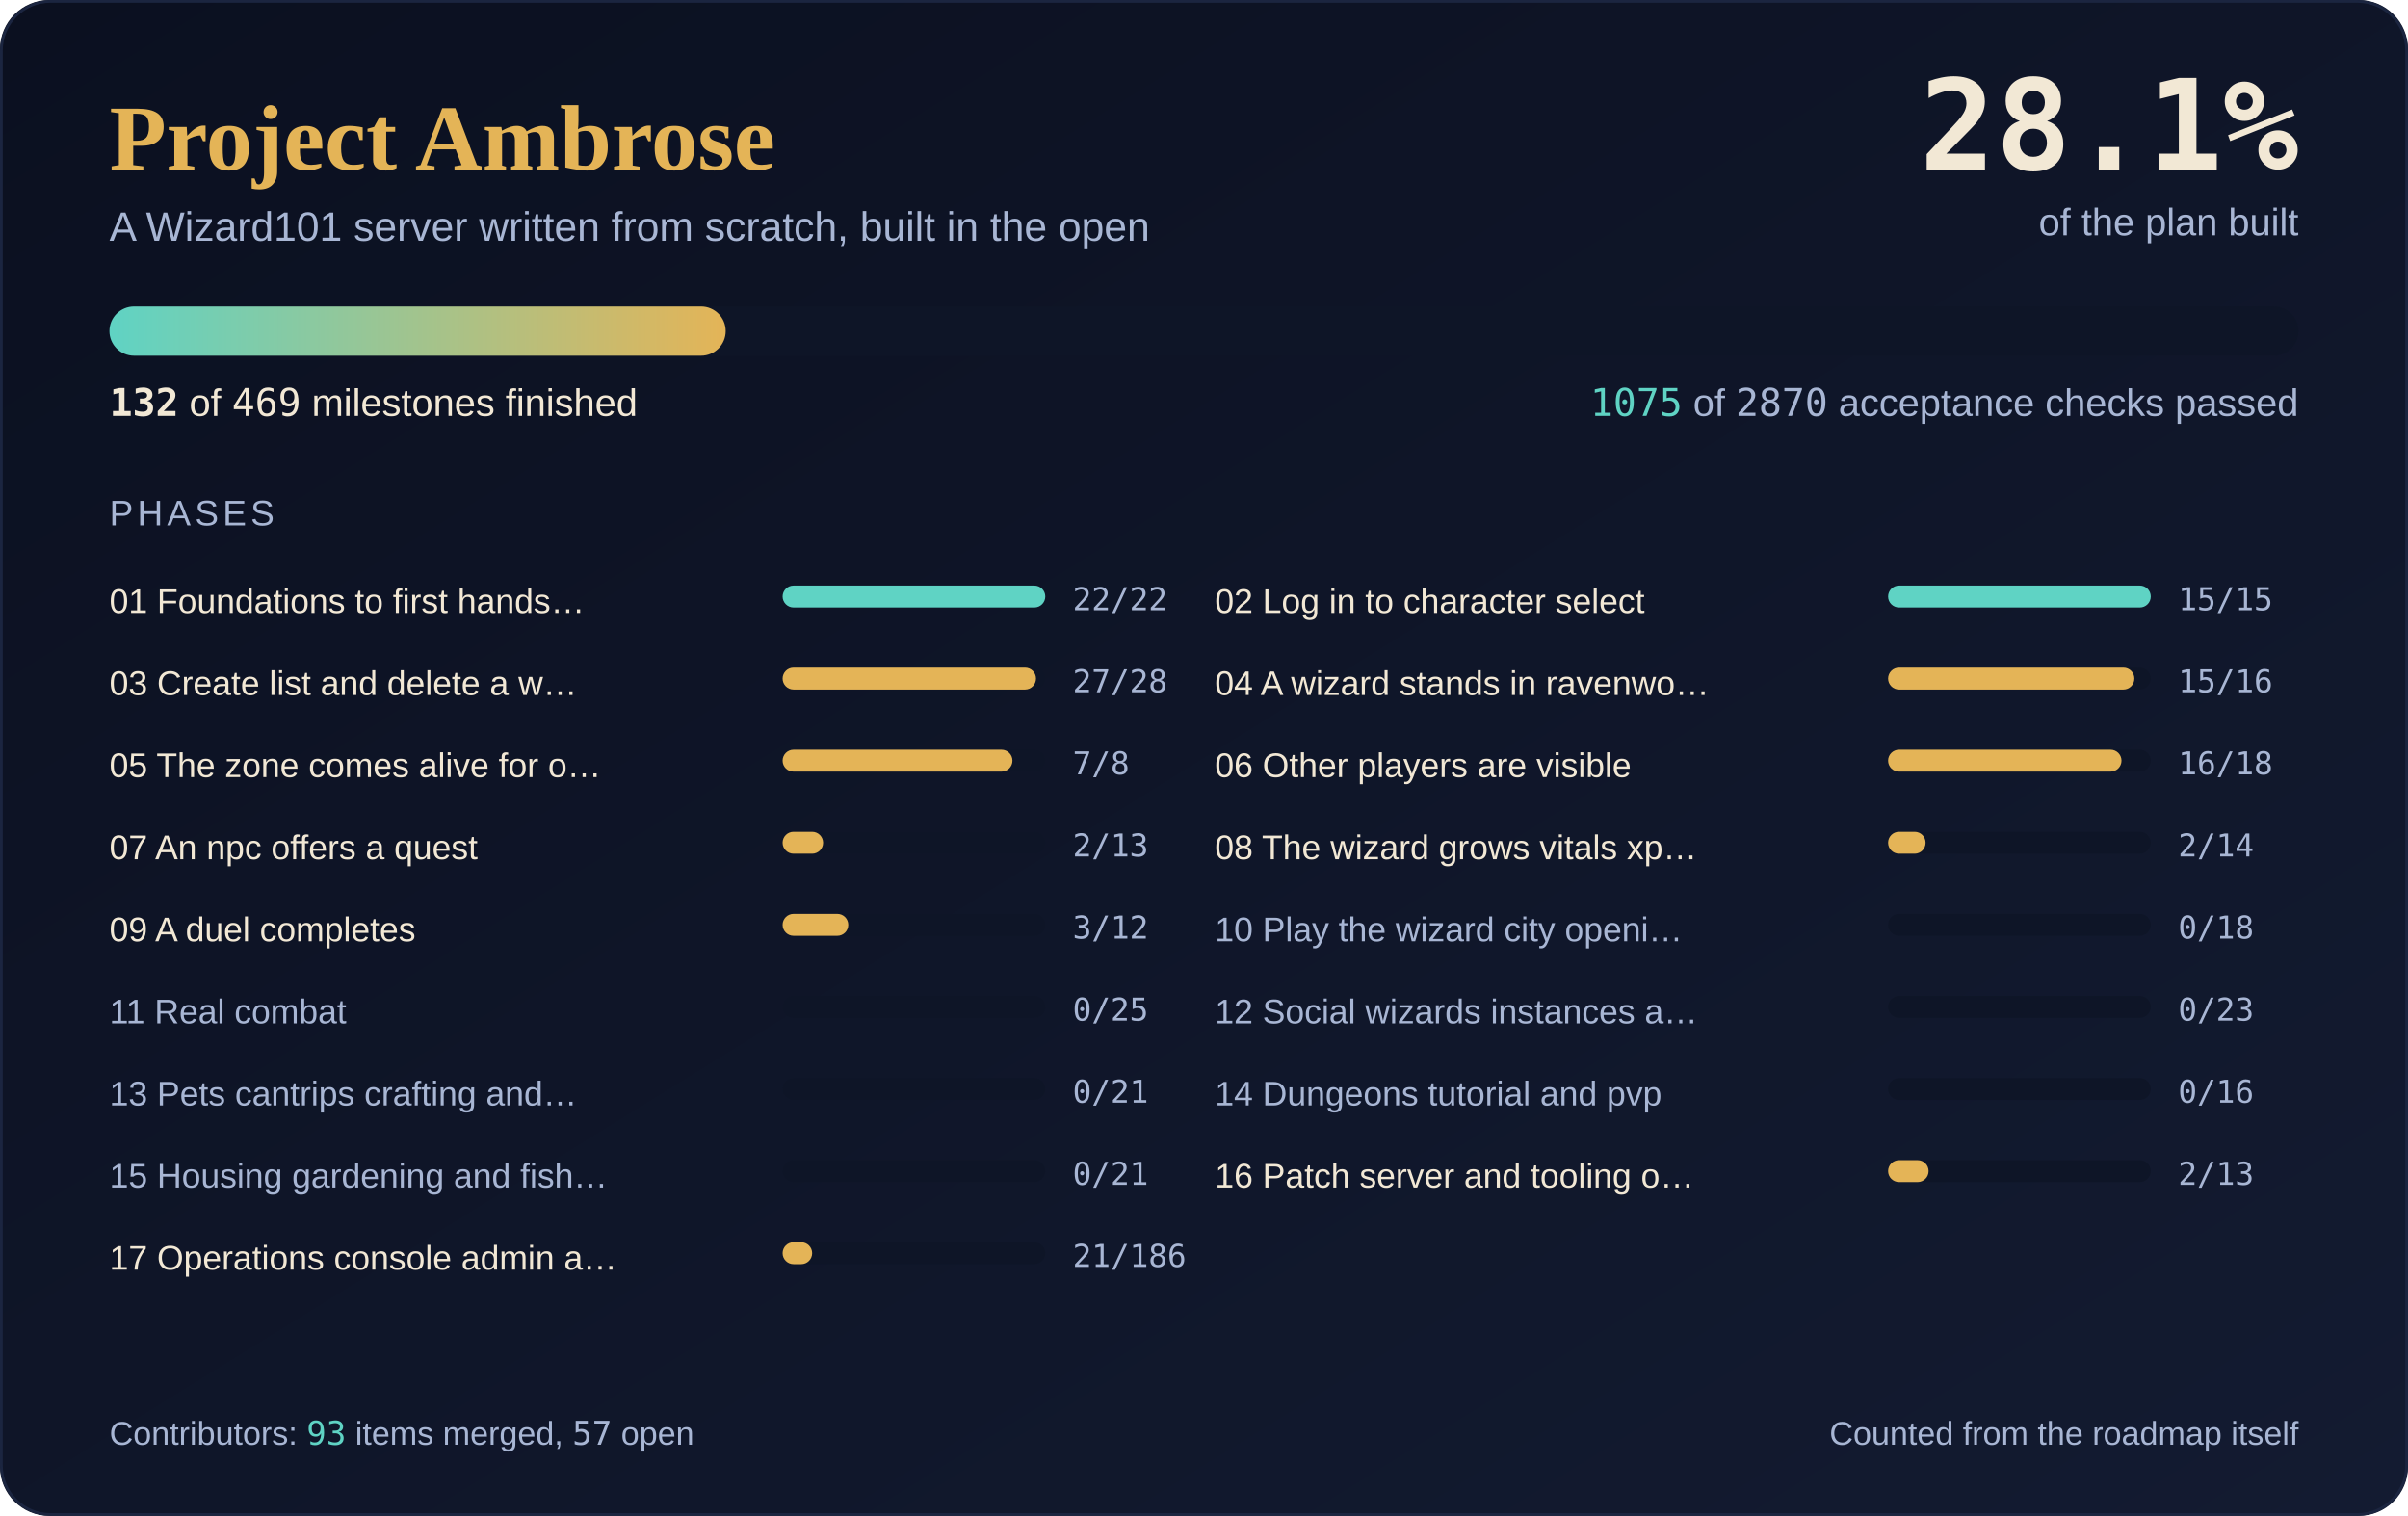
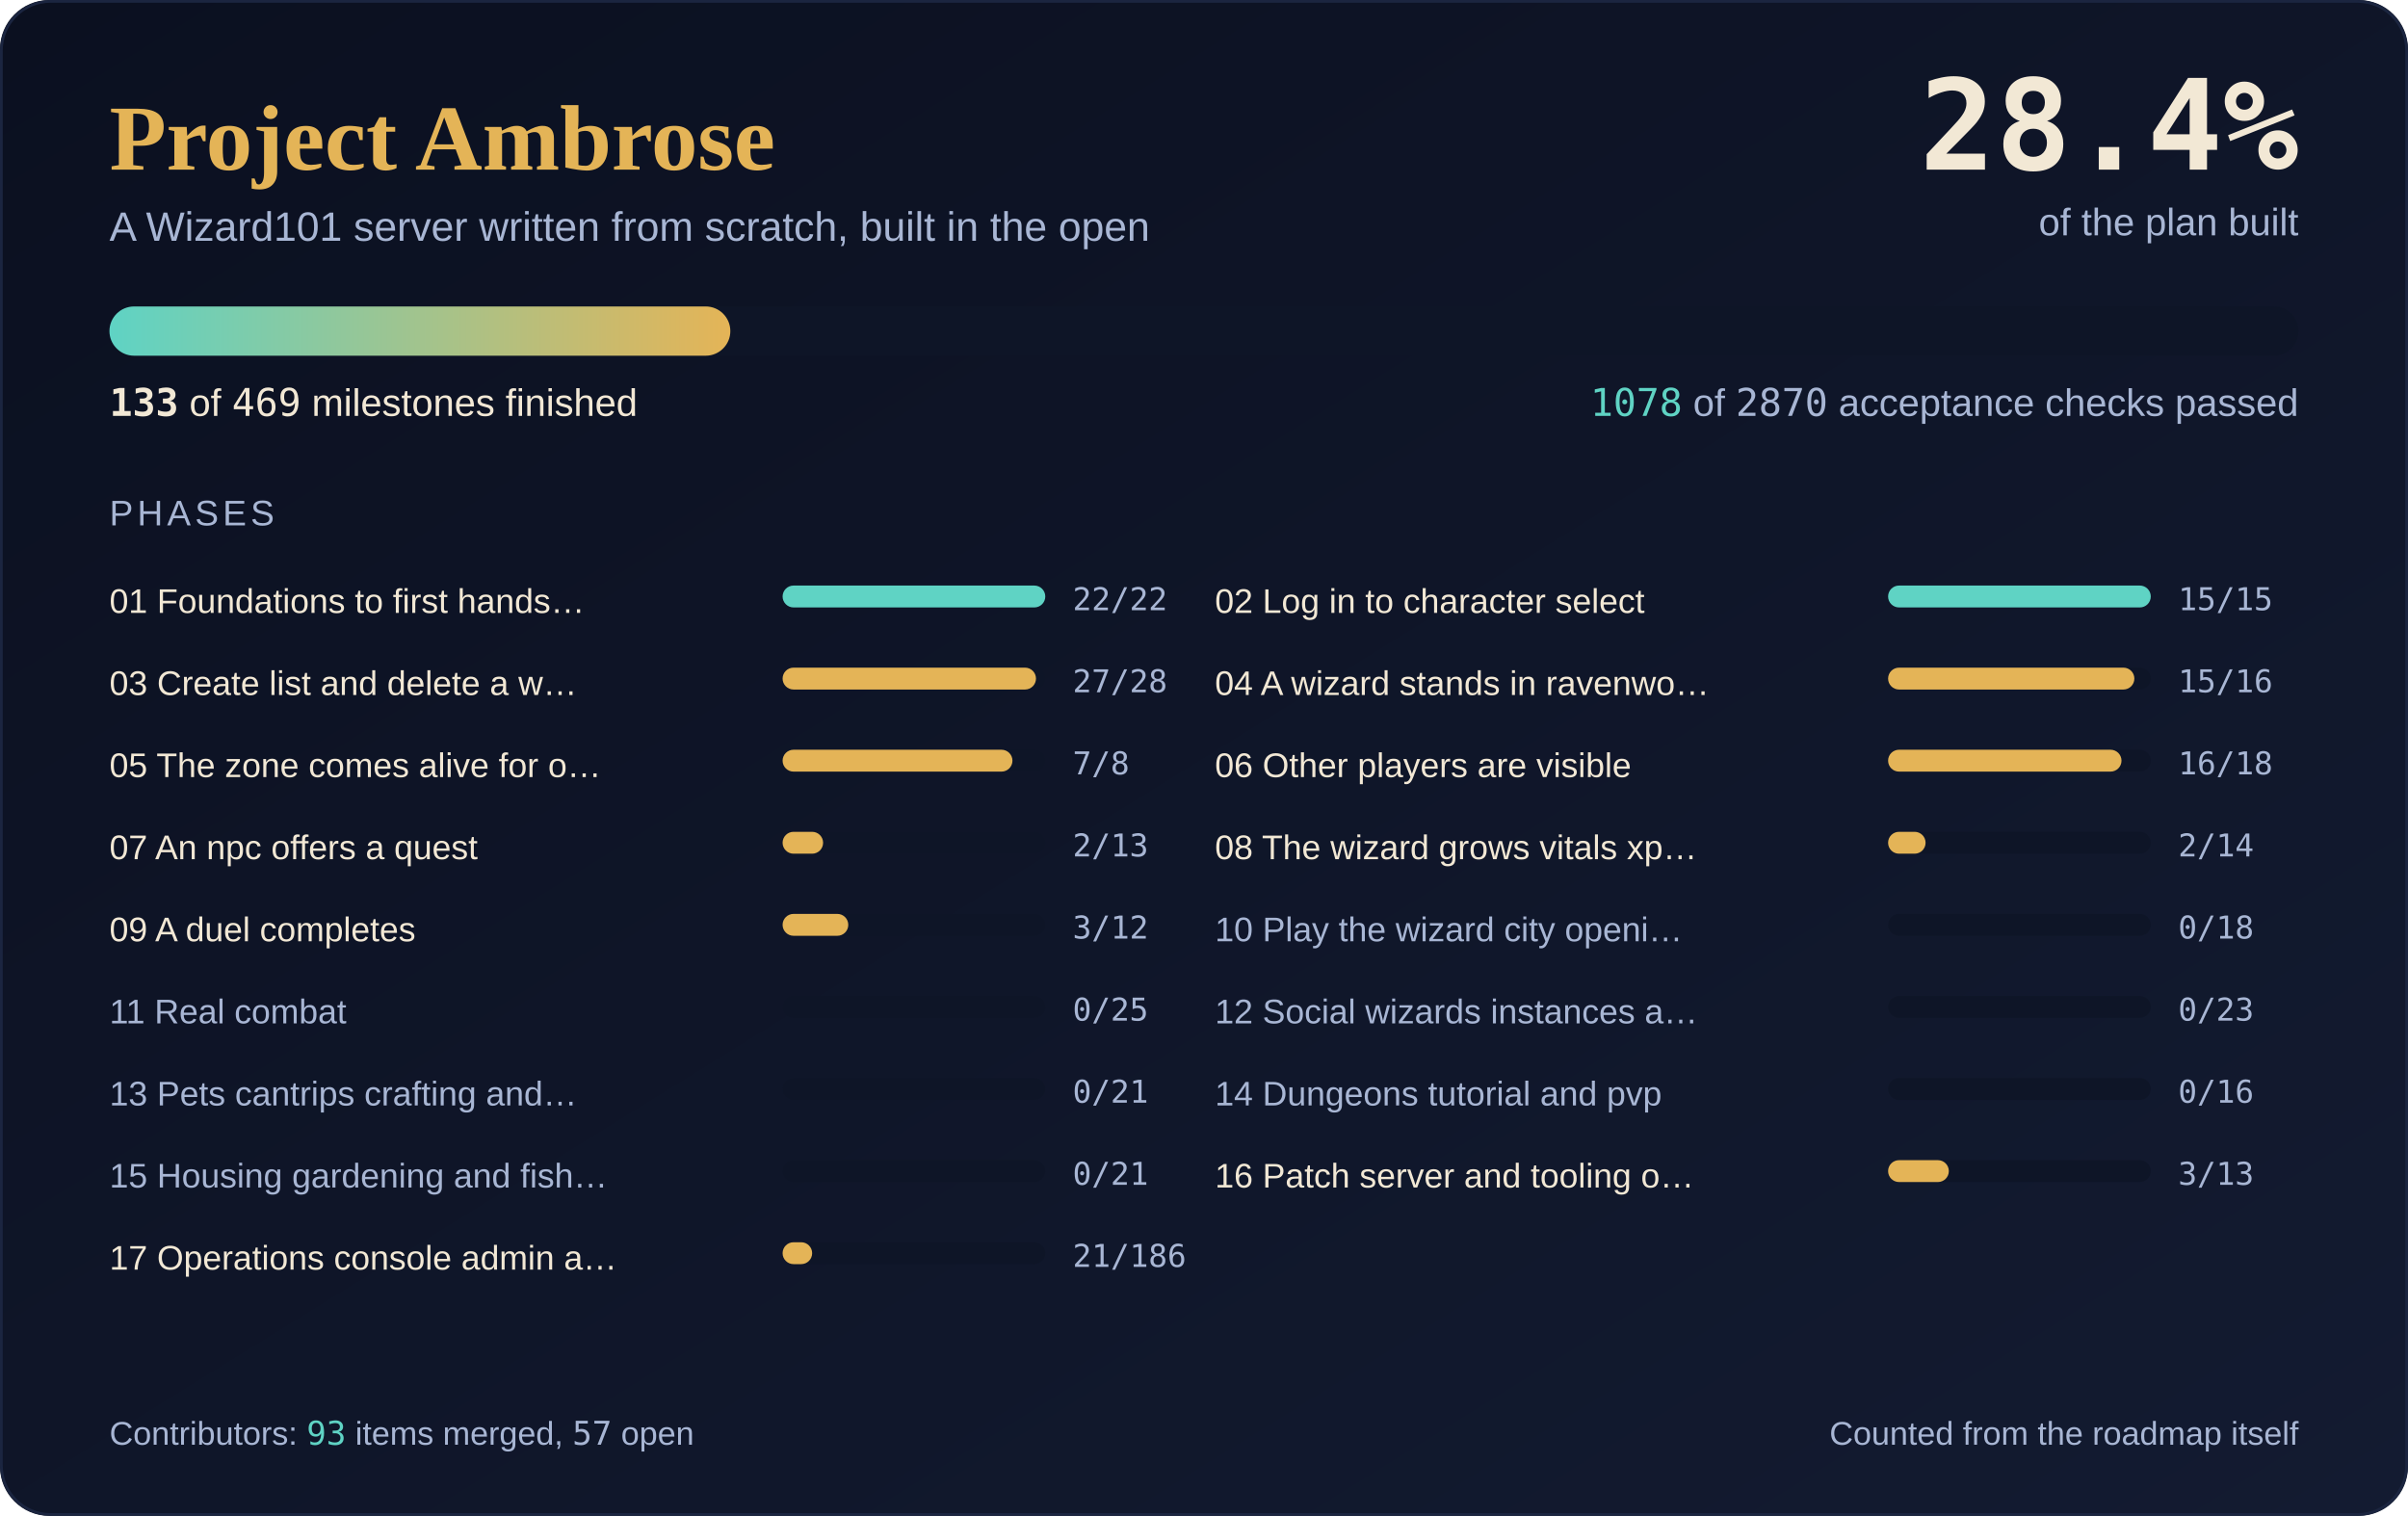
- <svg xmlns="http://www.w3.org/2000/svg" width="880" height="554" viewBox="0 0 880 554" role="img" aria-label="Project Ambrose progress: 132 of 469 milestones complete, 28.1 percent">
+ <svg xmlns="http://www.w3.org/2000/svg" width="880" height="554" viewBox="0 0 880 554" role="img" aria-label="Project Ambrose progress: 133 of 469 milestones complete, 28.4 percent">
  <defs>
    <linearGradient id="sky" x1="0" y1="0" x2="1" y2="1">
      <stop offset="0" stop-color="#0B1020" />
      <stop offset="1" stop-color="#131B31" />
    </linearGradient>
    <linearGradient id="fill" x1="0" y1="0" x2="1" y2="0">
      <stop offset="0" stop-color="#5FD3C4" />
      <stop offset="1" stop-color="#E4B457" />
    </linearGradient>
  </defs>
  <rect width="880" height="554" rx="18" fill="url(#sky)" />
  <rect x="0.5" y="0.5" width="879" height="553" rx="18" fill="none" stroke="#1B2540" />
  <text x="40" y="62" font-family="'Cormorant Garamond', Georgia, 'Times New Roman', serif" font-size="34" font-weight="600" fill="#E4B457">Project Ambrose</text>
  <text x="40" y="88" font-family="Karla, 'Segoe UI', 'Helvetica Neue', Arial, sans-serif" font-size="15" fill="#A8B6D4">A Wizard101 server written from scratch, built in the open</text>
-   <text x="840" y="62" text-anchor="end" font-family="'JetBrains Mono', Consolas, 'DejaVu Sans Mono', monospace" font-size="46" font-weight="700" fill="#F2E8D5">28.1%</text>
+   <text x="840" y="62" text-anchor="end" font-family="'JetBrains Mono', Consolas, 'DejaVu Sans Mono', monospace" font-size="46" font-weight="700" fill="#F2E8D5">28.4%</text>
  <text x="840" y="86" text-anchor="end" font-family="Karla, 'Segoe UI', 'Helvetica Neue', Arial, sans-serif" font-size="14" fill="#A8B6D4">of the plan built</text>
  <rect x="40" y="112" width="800" height="18" rx="9.0" fill="#0E1527" />
-   <rect x="40" y="112" width="225.2" height="18" rx="9.0" fill="url(#fill)" />
+   <rect x="40" y="112" width="226.9" height="18" rx="9.0" fill="url(#fill)" />
  <text x="40" y="152" font-family="Karla, 'Segoe UI', 'Helvetica Neue', Arial, sans-serif" font-size="14" fill="#F2E8D5">
-     <tspan font-family="'JetBrains Mono', Consolas, 'DejaVu Sans Mono', monospace" font-weight="700">132</tspan> of <tspan font-family="'JetBrains Mono', Consolas, 'DejaVu Sans Mono', monospace">469</tspan> milestones finished</text>
+     <tspan font-family="'JetBrains Mono', Consolas, 'DejaVu Sans Mono', monospace" font-weight="700">133</tspan> of <tspan font-family="'JetBrains Mono', Consolas, 'DejaVu Sans Mono', monospace">469</tspan> milestones finished</text>
  <text x="840" y="152" text-anchor="end" font-family="Karla, 'Segoe UI', 'Helvetica Neue', Arial, sans-serif" font-size="14" fill="#A8B6D4">
-     <tspan font-family="'JetBrains Mono', Consolas, 'DejaVu Sans Mono', monospace" fill="#5FD3C4">1075</tspan> of <tspan font-family="'JetBrains Mono', Consolas, 'DejaVu Sans Mono', monospace">2870</tspan> acceptance checks passed</text>
+     <tspan font-family="'JetBrains Mono', Consolas, 'DejaVu Sans Mono', monospace" fill="#5FD3C4">1078</tspan> of <tspan font-family="'JetBrains Mono', Consolas, 'DejaVu Sans Mono', monospace">2870</tspan> acceptance checks passed</text>
  <text x="40" y="192" font-family="Karla, 'Segoe UI', 'Helvetica Neue', Arial, sans-serif" font-size="13" fill="#A8B6D4" letter-spacing="1.5">PHASES</text>
  <text x="40" y="224" font-family="Karla, 'Segoe UI', 'Helvetica Neue', Arial, sans-serif" font-size="12.5" fill="#F2E8D5">01 Foundations to first hands…</text>
  <rect x="286" y="214" width="96" height="8" rx="4.0" fill="#0E1527" />
  <rect x="286" y="214" width="96.0" height="8" rx="4.0" fill="#5FD3C4" />
  <text x="392" y="223" font-family="'JetBrains Mono', Consolas, 'DejaVu Sans Mono', monospace" font-size="11.5" fill="#A8B6D4">22/22</text>
  <text x="444" y="224" font-family="Karla, 'Segoe UI', 'Helvetica Neue', Arial, sans-serif" font-size="12.5" fill="#F2E8D5">02 Log in to character select</text>
  <rect x="690" y="214" width="96" height="8" rx="4.0" fill="#0E1527" />
  <rect x="690" y="214" width="96.0" height="8" rx="4.0" fill="#5FD3C4" />
  <text x="796" y="223" font-family="'JetBrains Mono', Consolas, 'DejaVu Sans Mono', monospace" font-size="11.5" fill="#A8B6D4">15/15</text>
  <text x="40" y="254" font-family="Karla, 'Segoe UI', 'Helvetica Neue', Arial, sans-serif" font-size="12.5" fill="#F2E8D5">03 Create list and delete a w…</text>
  <rect x="286" y="244" width="96" height="8" rx="4.0" fill="#0E1527" />
  <rect x="286" y="244" width="92.6" height="8" rx="4.0" fill="#E4B457" />
  <text x="392" y="253" font-family="'JetBrains Mono', Consolas, 'DejaVu Sans Mono', monospace" font-size="11.5" fill="#A8B6D4">27/28</text>
  <text x="444" y="254" font-family="Karla, 'Segoe UI', 'Helvetica Neue', Arial, sans-serif" font-size="12.5" fill="#F2E8D5">04 A wizard stands in ravenwo…</text>
  <rect x="690" y="244" width="96" height="8" rx="4.0" fill="#0E1527" />
  <rect x="690" y="244" width="90.0" height="8" rx="4.0" fill="#E4B457" />
  <text x="796" y="253" font-family="'JetBrains Mono', Consolas, 'DejaVu Sans Mono', monospace" font-size="11.5" fill="#A8B6D4">15/16</text>
  <text x="40" y="284" font-family="Karla, 'Segoe UI', 'Helvetica Neue', Arial, sans-serif" font-size="12.5" fill="#F2E8D5">05 The zone comes alive for o…</text>
  <rect x="286" y="274" width="96" height="8" rx="4.0" fill="#0E1527" />
  <rect x="286" y="274" width="84.0" height="8" rx="4.0" fill="#E4B457" />
  <text x="392" y="283" font-family="'JetBrains Mono', Consolas, 'DejaVu Sans Mono', monospace" font-size="11.5" fill="#A8B6D4">7/8</text>
  <text x="444" y="284" font-family="Karla, 'Segoe UI', 'Helvetica Neue', Arial, sans-serif" font-size="12.5" fill="#F2E8D5">06 Other players are visible</text>
  <rect x="690" y="274" width="96" height="8" rx="4.0" fill="#0E1527" />
  <rect x="690" y="274" width="85.3" height="8" rx="4.0" fill="#E4B457" />
  <text x="796" y="283" font-family="'JetBrains Mono', Consolas, 'DejaVu Sans Mono', monospace" font-size="11.5" fill="#A8B6D4">16/18</text>
  <text x="40" y="314" font-family="Karla, 'Segoe UI', 'Helvetica Neue', Arial, sans-serif" font-size="12.5" fill="#F2E8D5">07 An npc offers a quest</text>
  <rect x="286" y="304" width="96" height="8" rx="4.0" fill="#0E1527" />
  <rect x="286" y="304" width="14.8" height="8" rx="4.0" fill="#E4B457" />
  <text x="392" y="313" font-family="'JetBrains Mono', Consolas, 'DejaVu Sans Mono', monospace" font-size="11.5" fill="#A8B6D4">2/13</text>
  <text x="444" y="314" font-family="Karla, 'Segoe UI', 'Helvetica Neue', Arial, sans-serif" font-size="12.5" fill="#F2E8D5">08 The wizard grows vitals xp…</text>
  <rect x="690" y="304" width="96" height="8" rx="4.0" fill="#0E1527" />
  <rect x="690" y="304" width="13.7" height="8" rx="4.0" fill="#E4B457" />
  <text x="796" y="313" font-family="'JetBrains Mono', Consolas, 'DejaVu Sans Mono', monospace" font-size="11.5" fill="#A8B6D4">2/14</text>
  <text x="40" y="344" font-family="Karla, 'Segoe UI', 'Helvetica Neue', Arial, sans-serif" font-size="12.5" fill="#F2E8D5">09 A duel completes</text>
  <rect x="286" y="334" width="96" height="8" rx="4.0" fill="#0E1527" />
  <rect x="286" y="334" width="24.0" height="8" rx="4.0" fill="#E4B457" />
  <text x="392" y="343" font-family="'JetBrains Mono', Consolas, 'DejaVu Sans Mono', monospace" font-size="11.5" fill="#A8B6D4">3/12</text>
  <text x="444" y="344" font-family="Karla, 'Segoe UI', 'Helvetica Neue', Arial, sans-serif" font-size="12.5" fill="#A8B6D4">10 Play the wizard city openi…</text>
  <rect x="690" y="334" width="96" height="8" rx="4.0" fill="#0E1527" />
  <text x="796" y="343" font-family="'JetBrains Mono', Consolas, 'DejaVu Sans Mono', monospace" font-size="11.5" fill="#A8B6D4">0/18</text>
  <text x="40" y="374" font-family="Karla, 'Segoe UI', 'Helvetica Neue', Arial, sans-serif" font-size="12.5" fill="#A8B6D4">11 Real combat</text>
  <rect x="286" y="364" width="96" height="8" rx="4.0" fill="#0E1527" />
  <text x="392" y="373" font-family="'JetBrains Mono', Consolas, 'DejaVu Sans Mono', monospace" font-size="11.5" fill="#A8B6D4">0/25</text>
  <text x="444" y="374" font-family="Karla, 'Segoe UI', 'Helvetica Neue', Arial, sans-serif" font-size="12.5" fill="#A8B6D4">12 Social wizards instances a…</text>
  <rect x="690" y="364" width="96" height="8" rx="4.0" fill="#0E1527" />
  <text x="796" y="373" font-family="'JetBrains Mono', Consolas, 'DejaVu Sans Mono', monospace" font-size="11.5" fill="#A8B6D4">0/23</text>
  <text x="40" y="404" font-family="Karla, 'Segoe UI', 'Helvetica Neue', Arial, sans-serif" font-size="12.5" fill="#A8B6D4">13 Pets cantrips crafting and…</text>
  <rect x="286" y="394" width="96" height="8" rx="4.0" fill="#0E1527" />
  <text x="392" y="403" font-family="'JetBrains Mono', Consolas, 'DejaVu Sans Mono', monospace" font-size="11.5" fill="#A8B6D4">0/21</text>
  <text x="444" y="404" font-family="Karla, 'Segoe UI', 'Helvetica Neue', Arial, sans-serif" font-size="12.5" fill="#A8B6D4">14 Dungeons tutorial and pvp</text>
  <rect x="690" y="394" width="96" height="8" rx="4.0" fill="#0E1527" />
  <text x="796" y="403" font-family="'JetBrains Mono', Consolas, 'DejaVu Sans Mono', monospace" font-size="11.5" fill="#A8B6D4">0/16</text>
  <text x="40" y="434" font-family="Karla, 'Segoe UI', 'Helvetica Neue', Arial, sans-serif" font-size="12.5" fill="#A8B6D4">15 Housing gardening and fish…</text>
  <rect x="286" y="424" width="96" height="8" rx="4.0" fill="#0E1527" />
  <text x="392" y="433" font-family="'JetBrains Mono', Consolas, 'DejaVu Sans Mono', monospace" font-size="11.5" fill="#A8B6D4">0/21</text>
  <text x="444" y="434" font-family="Karla, 'Segoe UI', 'Helvetica Neue', Arial, sans-serif" font-size="12.5" fill="#F2E8D5">16 Patch server and tooling o…</text>
  <rect x="690" y="424" width="96" height="8" rx="4.0" fill="#0E1527" />
-   <rect x="690" y="424" width="14.8" height="8" rx="4.0" fill="#E4B457" />
-   <text x="796" y="433" font-family="'JetBrains Mono', Consolas, 'DejaVu Sans Mono', monospace" font-size="11.5" fill="#A8B6D4">2/13</text>
+   <rect x="690" y="424" width="22.2" height="8" rx="4.0" fill="#E4B457" />
+   <text x="796" y="433" font-family="'JetBrains Mono', Consolas, 'DejaVu Sans Mono', monospace" font-size="11.5" fill="#A8B6D4">3/13</text>
  <text x="40" y="464" font-family="Karla, 'Segoe UI', 'Helvetica Neue', Arial, sans-serif" font-size="12.5" fill="#F2E8D5">17 Operations console admin a…</text>
  <rect x="286" y="454" width="96" height="8" rx="4.0" fill="#0E1527" />
  <rect x="286" y="454" width="10.8" height="8" rx="4.0" fill="#E4B457" />
  <text x="392" y="463" font-family="'JetBrains Mono', Consolas, 'DejaVu Sans Mono', monospace" font-size="11.5" fill="#A8B6D4">21/186</text>
  <text x="40" y="528" font-family="Karla, 'Segoe UI', 'Helvetica Neue', Arial, sans-serif" font-size="12" fill="#A8B6D4">Contributors: <tspan font-family="'JetBrains Mono', Consolas, 'DejaVu Sans Mono', monospace" fill="#5FD3C4">93</tspan> items merged, <tspan font-family="'JetBrains Mono', Consolas, 'DejaVu Sans Mono', monospace">57</tspan> open</text>
  <text x="840" y="528" text-anchor="end" font-family="Karla, 'Segoe UI', 'Helvetica Neue', Arial, sans-serif" font-size="12" fill="#A8B6D4">Counted from the roadmap itself</text>
</svg>
